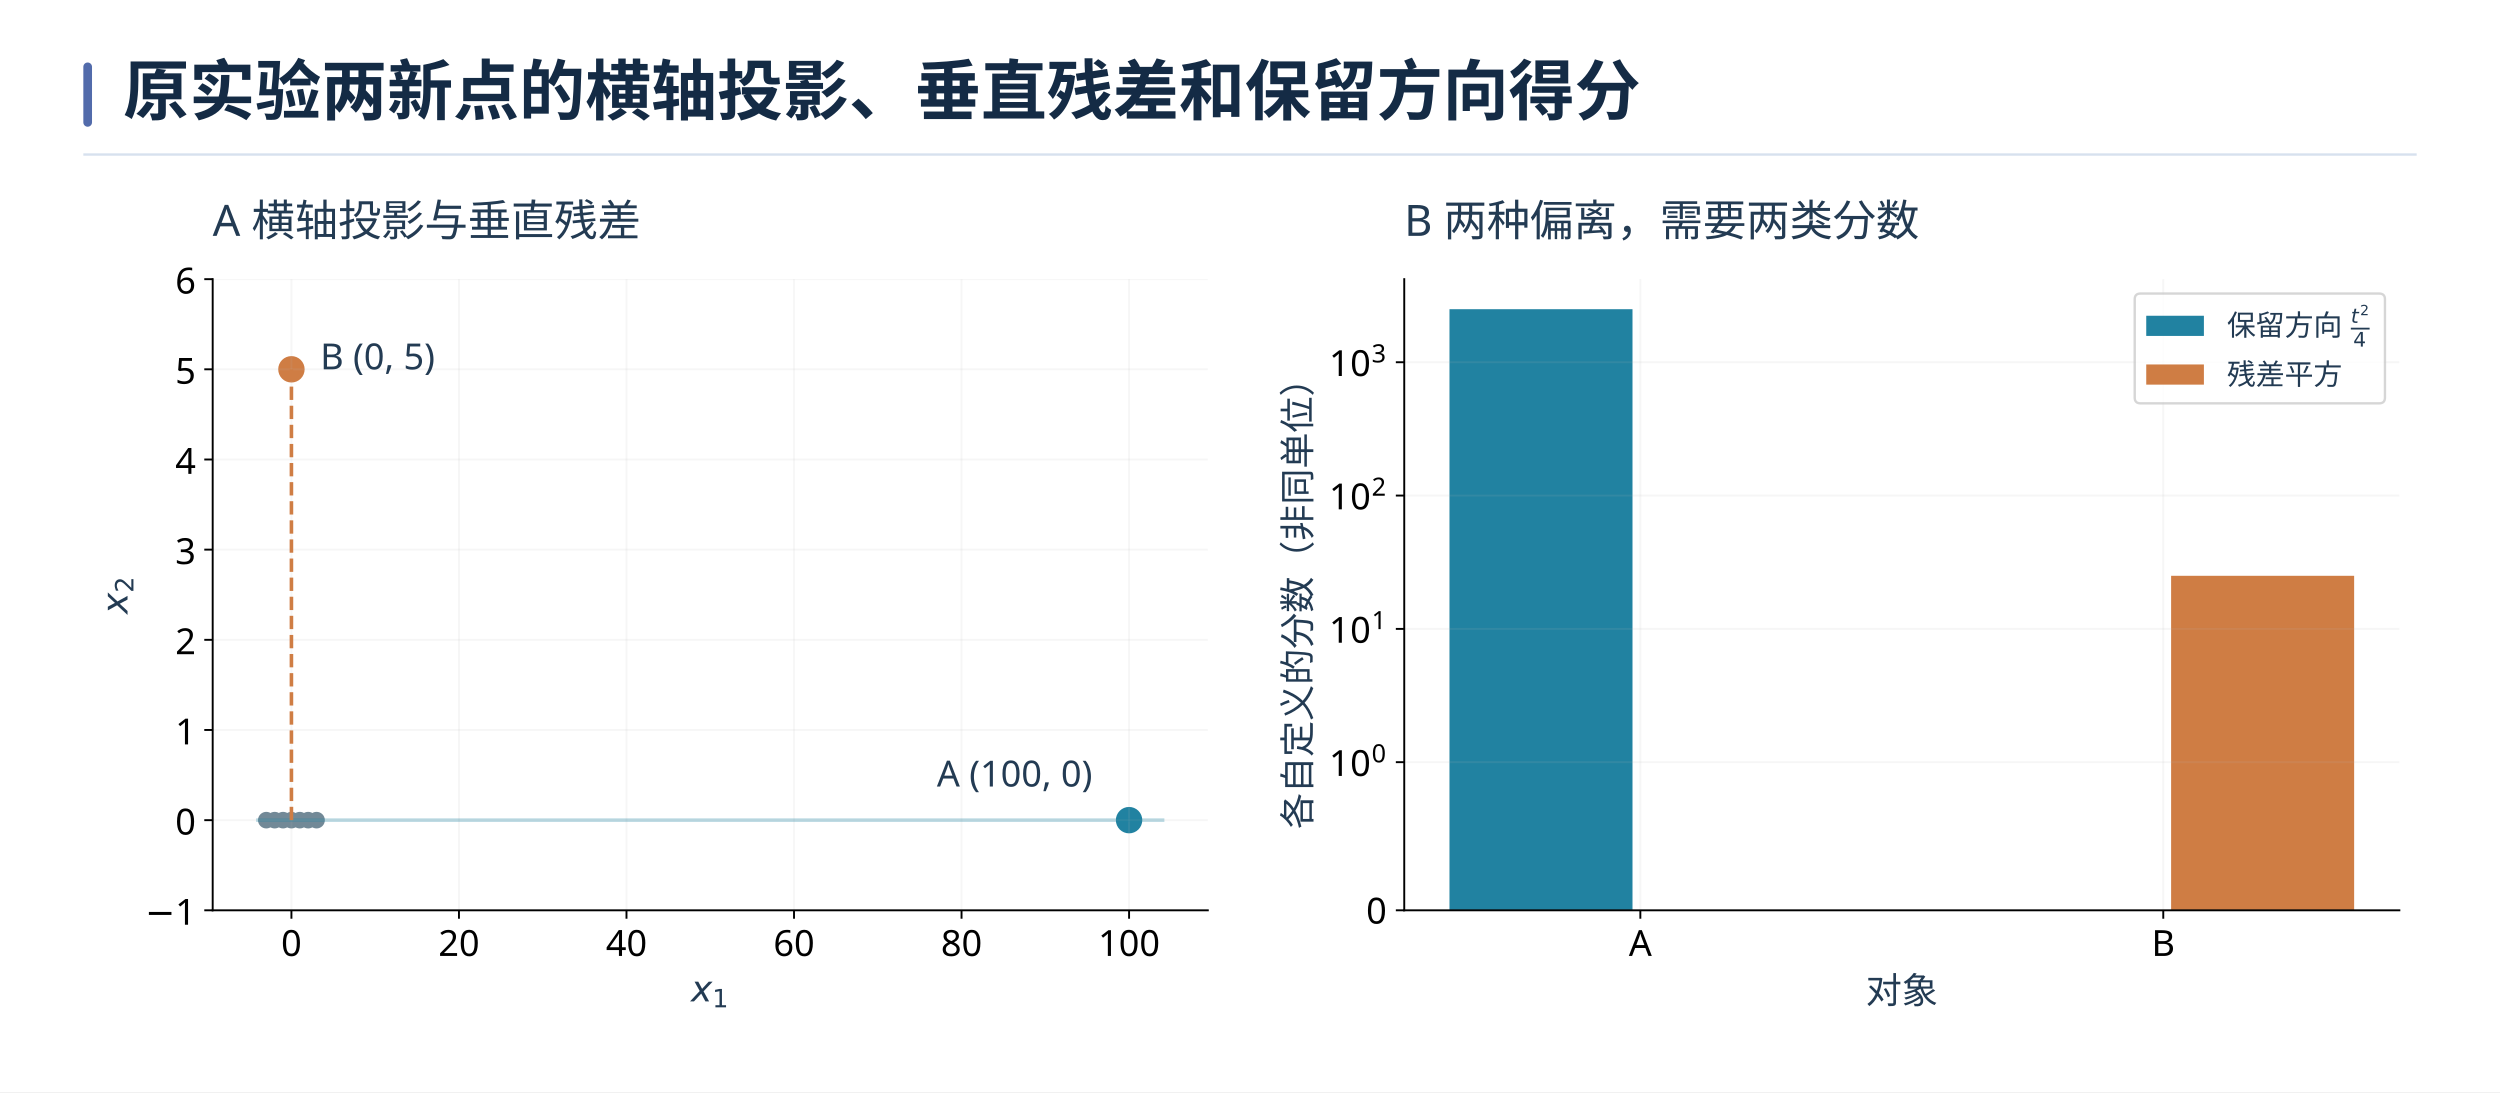
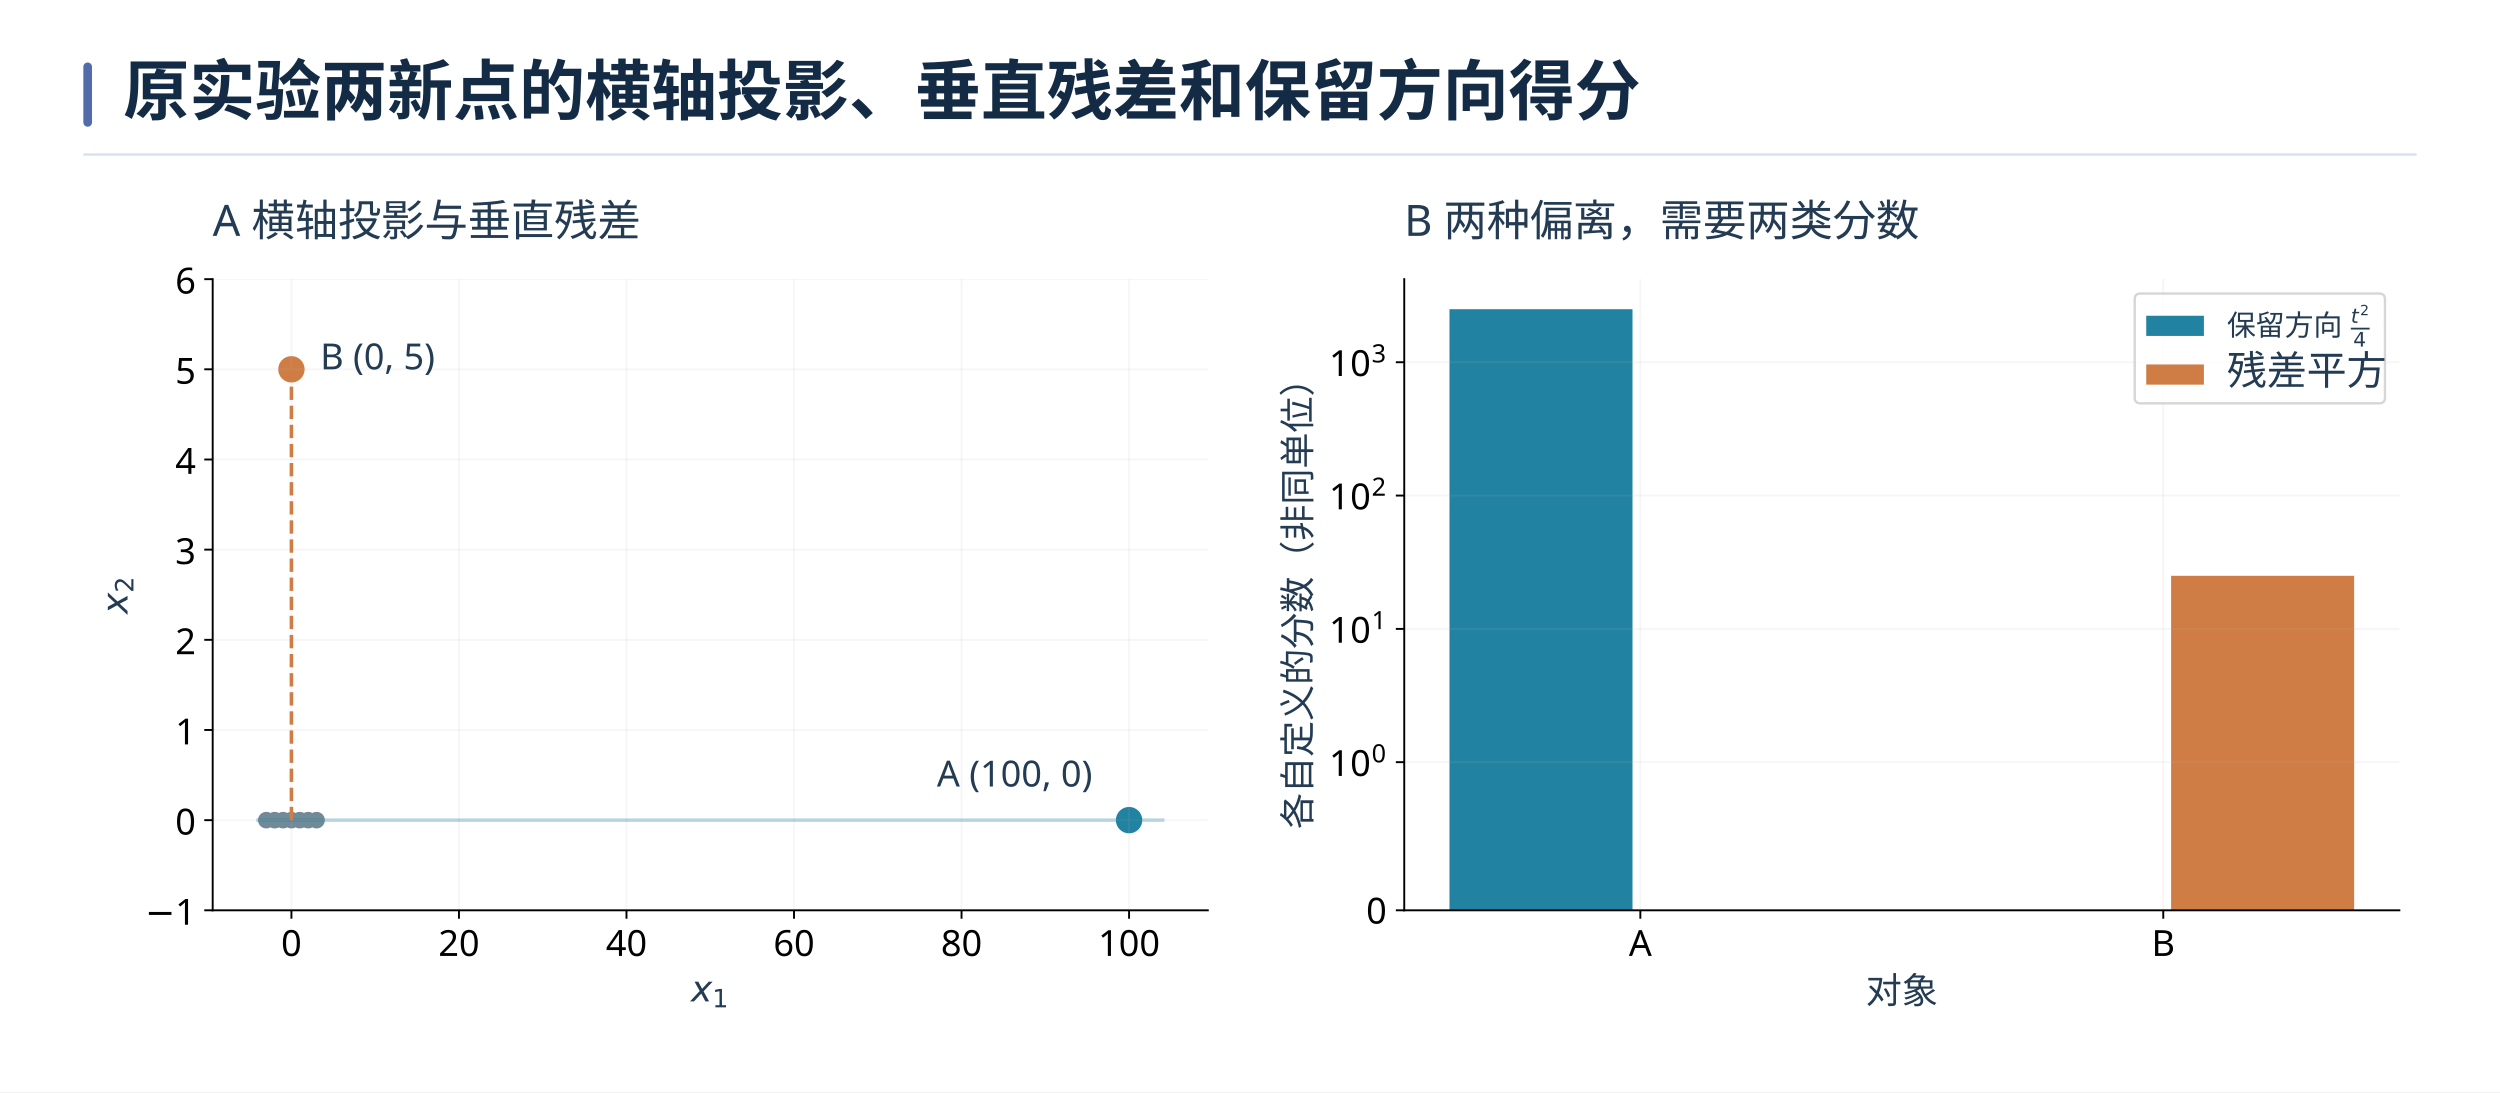
<svg xmlns="http://www.w3.org/2000/svg" xmlns:xlink="http://www.w3.org/1999/xlink" width="1440" height="629.034" viewBox="0 0 1440 629.034" role="img" aria-labelledby="book-plate-title">
  <rect width="1440" height="629.034" fill="#ffffff" />
  <g font-family="Microsoft YaHei, Noto Sans CJK SC, Arial, sans-serif">
    <rect x="48" y="36" width="5" height="37" rx="2.5" fill="#526bab" />
    <text x="71" y="66" font-size="38" font-weight="700" fill="#142b45">原实验两新点的横轴投影、垂直残差和保留方向得分</text>
    <path d="M48 89 H1392" stroke="#d7e1ee" stroke-width="1.4" />
  </g>
  <svg width="1344" height="487.034" viewBox="0 0 971.221 351.948" version="1.1" x="48" y="106" overflow="hidden">
    <defs>
      <style type="text/css">*{stroke-linejoin: round; stroke-linecap: butt}</style>
    </defs>
    <g id="figure_1">
      <g id="patch_1">
        <path d="M 0 351.948 L 971.221 351.948 L 971.221 0 L 0 0 z " style="fill: #ffffff" />
      </g>
      <g id="axes_1">
        <g id="patch_2">
          <path d="M 53.841 302.309 L 468.05 302.309 L 468.05 39.589 L 53.841 39.589 z " style="fill: #ffffff" />
        </g>
        <g id="PathCollection_1">
          <defs>
            <path id="m8a67c194a7" d="M 0 2.958 C 0.784 2.958 1.537 2.646 2.092 2.092 C 2.646 1.537 2.958 0.784 2.958 0 C 2.958 -0.784 2.646 -1.537 2.092 -2.092 C 1.537 -2.646 0.784 -2.958 0 -2.958 C -0.784 -2.958 -1.537 -2.646 -2.092 -2.092 C -2.646 -1.537 -2.958 -0.784 -2.958 0 C -2.958 0.784 -2.646 1.537 -2.092 2.092 C -1.537 2.646 -0.784 2.958 0 2.958 z " style="stroke: #728997" />
          </defs>
          <g clip-path="url(#p0c72a37c1d)">
            <use xlink:href="#m8a67c194a7" x="76.156" y="264.777" style="fill: #728997; stroke: #728997" />
            <use xlink:href="#m8a67c194a7" x="79.642" y="264.777" style="fill: #728997; stroke: #728997" />
            <use xlink:href="#m8a67c194a7" x="83.129" y="264.777" style="fill: #728997; stroke: #728997" />
            <use xlink:href="#m8a67c194a7" x="86.615" y="264.777" style="fill: #728997; stroke: #728997" />
            <use xlink:href="#m8a67c194a7" x="90.102" y="264.777" style="fill: #728997; stroke: #728997" />
            <use xlink:href="#m8a67c194a7" x="93.589" y="264.777" style="fill: #728997; stroke: #728997" />
            <use xlink:href="#m8a67c194a7" x="97.075" y="264.777" style="fill: #728997; stroke: #728997" />
          </g>
        </g>
        <g id="PathCollection_2">
          <defs>
            <path id="C0_0_11c615a632" d="M 0 5 C 1.326 5 2.598 4.473 3.536 3.536 C 4.473 2.598 5 1.326 5 -0 C 5 -1.326 4.473 -2.598 3.536 -3.536 C 2.598 -4.473 1.326 -5 0 -5 C -1.326 -5 -2.598 -4.473 -3.536 -3.536 C -4.473 -2.598 -5 -1.326 -5 0 C -5 1.326 -4.473 2.598 -3.536 3.536 C -2.598 4.473 -1.326 5 0 5 z " />
          </defs>
          <g clip-path="url(#p0c72a37c1d)">
            <use xlink:href="#C0_0_11c615a632" x="435.276" y="264.777" style="fill: #2182a1; stroke: #2182a1" />
          </g>
          <g clip-path="url(#p0c72a37c1d)">
            <use xlink:href="#C0_0_11c615a632" x="86.615" y="77.12" style="fill: #cf7d44; stroke: #cf7d44" />
          </g>
        </g>
        <g id="matplotlib.axis_1">
          <g id="xtick_1">
            <g id="line2d_1">
              <path d="M 86.615 302.309 L 86.615 39.589 " clip-path="url(#p0c72a37c1d)" style="fill: none; stroke: #b0b0b0; stroke-opacity: 0.12; stroke-width: 0.8; stroke-linecap: square" />
            </g>
            <g id="line2d_2">
              <defs>
                <path id="m4ec9eb11e6" d="M 0 0 L 0 3.5 " style="stroke: #000000; stroke-width: 0.8" />
              </defs>
              <g>
                <use xlink:href="#m4ec9eb11e6" x="86.615" y="302.309" style="stroke: #000000; stroke-width: 0.8" />
              </g>
            </g>
            <g id="text_1">
              <text style="font-size: 15px; font-family: 'Microsoft YaHei'; text-anchor: middle" x="86.615" y="321.299" transform="rotate(-0 86.61548 321.2994)">0</text>
            </g>
          </g>
          <g id="xtick_2">
            <g id="line2d_3">
              <path d="M 156.348 302.309 L 156.348 39.589 " clip-path="url(#p0c72a37c1d)" style="fill: none; stroke: #b0b0b0; stroke-opacity: 0.12; stroke-width: 0.8; stroke-linecap: square" />
            </g>
            <g id="line2d_4">
              <g>
                <use xlink:href="#m4ec9eb11e6" x="156.348" y="302.309" style="stroke: #000000; stroke-width: 0.8" />
              </g>
            </g>
            <g id="text_2">
              <text style="font-size: 15px; font-family: 'Microsoft YaHei'; text-anchor: middle" x="156.348" y="321.299" transform="rotate(-0 156.3476 321.2994)">20</text>
            </g>
          </g>
          <g id="xtick_3">
            <g id="line2d_5">
              <path d="M 226.08 302.309 L 226.08 39.589 " clip-path="url(#p0c72a37c1d)" style="fill: none; stroke: #b0b0b0; stroke-opacity: 0.12; stroke-width: 0.8; stroke-linecap: square" />
            </g>
            <g id="line2d_6">
              <g>
                <use xlink:href="#m4ec9eb11e6" x="226.08" y="302.309" style="stroke: #000000; stroke-width: 0.8" />
              </g>
            </g>
            <g id="text_3">
              <text style="font-size: 15px; font-family: 'Microsoft YaHei'; text-anchor: middle" x="226.08" y="321.299" transform="rotate(-0 226.0796 321.2994)">40</text>
            </g>
          </g>
          <g id="xtick_4">
            <g id="line2d_7">
              <path d="M 295.812 302.309 L 295.812 39.589 " clip-path="url(#p0c72a37c1d)" style="fill: none; stroke: #b0b0b0; stroke-opacity: 0.12; stroke-width: 0.8; stroke-linecap: square" />
            </g>
            <g id="line2d_8">
              <g>
                <use xlink:href="#m4ec9eb11e6" x="295.812" y="302.309" style="stroke: #000000; stroke-width: 0.8" />
              </g>
            </g>
            <g id="text_4">
              <text style="font-size: 15px; font-family: 'Microsoft YaHei'; text-anchor: middle" x="295.812" y="321.299" transform="rotate(-0 295.8117 321.2994)">60</text>
            </g>
          </g>
          <g id="xtick_5">
            <g id="line2d_9">
              <path d="M 365.544 302.309 L 365.544 39.589 " clip-path="url(#p0c72a37c1d)" style="fill: none; stroke: #b0b0b0; stroke-opacity: 0.12; stroke-width: 0.8; stroke-linecap: square" />
            </g>
            <g id="line2d_10">
              <g>
                <use xlink:href="#m4ec9eb11e6" x="365.544" y="302.309" style="stroke: #000000; stroke-width: 0.8" />
              </g>
            </g>
            <g id="text_5">
              <text style="font-size: 15px; font-family: 'Microsoft YaHei'; text-anchor: middle" x="365.544" y="321.299" transform="rotate(-0 365.5438 321.2994)">80</text>
            </g>
          </g>
          <g id="xtick_6">
            <g id="line2d_11">
              <path d="M 435.276 302.309 L 435.276 39.589 " clip-path="url(#p0c72a37c1d)" style="fill: none; stroke: #b0b0b0; stroke-opacity: 0.12; stroke-width: 0.8; stroke-linecap: square" />
            </g>
            <g id="line2d_12">
              <g>
                <use xlink:href="#m4ec9eb11e6" x="435.276" y="302.309" style="stroke: #000000; stroke-width: 0.8" />
              </g>
            </g>
            <g id="text_6">
              <text style="font-size: 15px; font-family: 'Microsoft YaHei'; text-anchor: middle" x="435.276" y="321.299" transform="rotate(-0 435.2759 321.2994)">100</text>
            </g>
          </g>
          <g id="text_7">
            <g style="fill: #233b53" transform="translate(252.9207 341.0189)">
              <text>
                <tspan x="0" y="-0.797" style="font-style: oblique; font-size: 15px; font-family: 'DejaVu Sans'; fill: #233b53">x</tspan>
                <tspan x="8.877" y="1.664" style="font-size: 10.5px; font-family: 'DejaVu Sans'; fill: #233b53">1</tspan>
              </text>
            </g>
          </g>
        </g>
        <g id="matplotlib.axis_2">
          <g id="ytick_1">
            <g id="line2d_13">
              <path d="M 53.841 302.309 L 468.05 302.309 " clip-path="url(#p0c72a37c1d)" style="fill: none; stroke: #b0b0b0; stroke-opacity: 0.12; stroke-width: 0.8; stroke-linecap: square" />
            </g>
            <g id="line2d_14">
              <defs>
                <path id="m93d9845f01" d="M 0 0 L -3.5 0 " style="stroke: #000000; stroke-width: 0.8" />
              </defs>
              <g>
                <use xlink:href="#m93d9845f01" x="53.841" y="302.309" style="stroke: #000000; stroke-width: 0.8" />
              </g>
            </g>
            <g id="text_8">
              <text style="font-size: 15px; font-family: 'Microsoft YaHei'; text-anchor: end" x="46.841" y="308.304" transform="rotate(-0 46.84141 308.3041)">−1</text>
            </g>
          </g>
          <g id="ytick_2">
            <g id="line2d_15">
              <path d="M 53.841 264.777 L 468.05 264.777 " clip-path="url(#p0c72a37c1d)" style="fill: none; stroke: #b0b0b0; stroke-opacity: 0.12; stroke-width: 0.8; stroke-linecap: square" />
            </g>
            <g id="line2d_16">
              <g>
                <use xlink:href="#m93d9845f01" x="53.841" y="264.777" style="stroke: #000000; stroke-width: 0.8" />
              </g>
            </g>
            <g id="text_9">
              <text style="font-size: 15px; font-family: 'Microsoft YaHei'; text-anchor: end" x="46.841" y="270.773" transform="rotate(-0 46.84141 270.7726)">0</text>
            </g>
          </g>
          <g id="ytick_3">
            <g id="line2d_17">
              <path d="M 53.841 227.246 L 468.05 227.246 " clip-path="url(#p0c72a37c1d)" style="fill: none; stroke: #b0b0b0; stroke-opacity: 0.12; stroke-width: 0.8; stroke-linecap: square" />
            </g>
            <g id="line2d_18">
              <g>
                <use xlink:href="#m93d9845f01" x="53.841" y="227.246" style="stroke: #000000; stroke-width: 0.8" />
              </g>
            </g>
            <g id="text_10">
              <text style="font-size: 15px; font-family: 'Microsoft YaHei'; text-anchor: end" x="46.841" y="233.241" transform="rotate(-0 46.84141 233.2412)">1</text>
            </g>
          </g>
          <g id="ytick_4">
            <g id="line2d_19">
              <path d="M 53.841 189.714 L 468.05 189.714 " clip-path="url(#p0c72a37c1d)" style="fill: none; stroke: #b0b0b0; stroke-opacity: 0.12; stroke-width: 0.8; stroke-linecap: square" />
            </g>
            <g id="line2d_20">
              <g>
                <use xlink:href="#m93d9845f01" x="53.841" y="189.714" style="stroke: #000000; stroke-width: 0.8" />
              </g>
            </g>
            <g id="text_11">
              <text style="font-size: 15px; font-family: 'Microsoft YaHei'; text-anchor: end" x="46.841" y="195.71" transform="rotate(-0 46.84141 195.7098)">2</text>
            </g>
          </g>
          <g id="ytick_5">
            <g id="line2d_21">
              <path d="M 53.841 152.183 L 468.05 152.183 " clip-path="url(#p0c72a37c1d)" style="fill: none; stroke: #b0b0b0; stroke-opacity: 0.12; stroke-width: 0.8; stroke-linecap: square" />
            </g>
            <g id="line2d_22">
              <g>
                <use xlink:href="#m93d9845f01" x="53.841" y="152.183" style="stroke: #000000; stroke-width: 0.8" />
              </g>
            </g>
            <g id="text_12">
              <text style="font-size: 15px; font-family: 'Microsoft YaHei'; text-anchor: end" x="46.841" y="158.178" transform="rotate(-0 46.84141 158.1783)">3</text>
            </g>
          </g>
          <g id="ytick_6">
            <g id="line2d_23">
              <path d="M 53.841 114.652 L 468.05 114.652 " clip-path="url(#p0c72a37c1d)" style="fill: none; stroke: #b0b0b0; stroke-opacity: 0.12; stroke-width: 0.8; stroke-linecap: square" />
            </g>
            <g id="line2d_24">
              <g>
                <use xlink:href="#m93d9845f01" x="53.841" y="114.652" style="stroke: #000000; stroke-width: 0.8" />
              </g>
            </g>
            <g id="text_13">
              <text style="font-size: 15px; font-family: 'Microsoft YaHei'; text-anchor: end" x="46.841" y="120.647" transform="rotate(-0 46.84141 120.6469)">4</text>
            </g>
          </g>
          <g id="ytick_7">
            <g id="line2d_25">
              <path d="M 53.841 77.12 L 468.05 77.12 " clip-path="url(#p0c72a37c1d)" style="fill: none; stroke: #b0b0b0; stroke-opacity: 0.12; stroke-width: 0.8; stroke-linecap: square" />
            </g>
            <g id="line2d_26">
              <g>
                <use xlink:href="#m93d9845f01" x="53.841" y="77.12" style="stroke: #000000; stroke-width: 0.8" />
              </g>
            </g>
            <g id="text_14">
              <text style="font-size: 15px; font-family: 'Microsoft YaHei'; text-anchor: end" x="46.841" y="83.115" transform="rotate(-0 46.84141 83.11549)">5</text>
            </g>
          </g>
          <g id="ytick_8">
            <g id="line2d_27">
              <path d="M 53.841 39.589 L 468.05 39.589 " clip-path="url(#p0c72a37c1d)" style="fill: none; stroke: #b0b0b0; stroke-opacity: 0.12; stroke-width: 0.8; stroke-linecap: square" />
            </g>
            <g id="line2d_28">
              <g>
                <use xlink:href="#m93d9845f01" x="53.841" y="39.589" style="stroke: #000000; stroke-width: 0.8" />
              </g>
            </g>
            <g id="text_15">
              <text style="font-size: 15px; font-family: 'Microsoft YaHei'; text-anchor: end" x="46.841" y="45.584" transform="rotate(-0 46.84141 45.58406)">6</text>
            </g>
          </g>
          <g id="text_16">
            <g style="fill: #233b53" transform="translate(19.19063 178.9737) rotate(-90)">
              <text>
                <tspan x="0" y="-0.797" style="font-style: oblique; font-size: 15px; font-family: 'DejaVu Sans'; fill: #233b53">x</tspan>
                <tspan x="8.877" y="1.664" style="font-size: 10.5px; font-family: 'DejaVu Sans'; fill: #233b53">2</tspan>
              </text>
            </g>
          </g>
        </g>
        <g id="line2d_29">
          <path d="M 72.669 264.777 L 449.222 264.777 " clip-path="url(#p0c72a37c1d)" style="fill: none; stroke: #2182a1; stroke-opacity: 0.3; stroke-width: 1.5; stroke-linecap: square" />
        </g>
        <g id="line2d_30">
          <path d="M 86.615 264.777 L 86.615 77.12 " clip-path="url(#p0c72a37c1d)" style="fill: none; stroke-dasharray: 5.55,2.4; stroke-dashoffset: 0; stroke: #cf7d44; stroke-width: 1.5" />
        </g>
        <g id="patch_3">
          <path d="M 53.841 302.309 L 53.841 39.589 " style="fill: none; stroke: #000000; stroke-width: 0.8; stroke-linejoin: miter; stroke-linecap: square" />
        </g>
        <g id="patch_4">
          <path d="M 53.841 302.309 L 468.05 302.309 " style="fill: none; stroke: #000000; stroke-width: 0.8; stroke-linejoin: miter; stroke-linecap: square" />
        </g>
        <g id="text_17">
          <text style="font-size: 15px; font-family: 'Microsoft YaHei'; text-anchor: start; fill: #233b53" x="355.276" y="250.777" transform="rotate(-0 355.2759 250.7773)">A (100, 0)</text>
        </g>
        <g id="text_18">
          <text style="font-size: 15px; font-family: 'Microsoft YaHei'; text-anchor: start; fill: #233b53" x="98.615" y="77.12" transform="rotate(-0 98.61548 77.12018)">B (0, 5)</text>
        </g>
        <g id="text_19">
          <text style="font-size: 18px; font-family: 'Microsoft YaHei'; text-anchor: start; fill: #233b53" x="53.841" y="21.589" transform="rotate(-0 53.84141 21.58875)">A 横轴投影与垂直残差</text>
        </g>
      </g>
      <g id="axes_2">
        <g id="patch_5">
          <path d="M 549.813 302.309 L 964.021 302.309 L 964.021 39.589 L 549.813 39.589 z " style="fill: #ffffff" />
        </g>
        <g id="patch_6">
          <path d="M 568.641 302.309 L 644.822 302.309 L 644.822 52.099 L 568.641 52.099 z " clip-path="url(#pb0193778c0)" style="fill: #2182a1" />
        </g>
        <g id="patch_7">
          <path d="M 786.301 302.309 L 862.483 302.309 L 862.483 302.309 L 786.301 302.309 z " clip-path="url(#pb0193778c0)" style="fill: #2182a1" />
        </g>
        <g id="patch_8">
          <path d="M 651.352 302.309 L 727.533 302.309 L 727.533 302.309 L 651.352 302.309 z " clip-path="url(#pb0193778c0)" style="fill: #cf7d44" />
        </g>
        <g id="patch_9">
          <path d="M 869.012 302.309 L 945.194 302.309 L 945.194 163.08 L 869.012 163.08 z " clip-path="url(#pb0193778c0)" style="fill: #cf7d44" />
        </g>
        <g id="matplotlib.axis_3">
          <g id="xtick_7">
            <g id="line2d_31">
              <path d="M 648.087 302.309 L 648.087 39.589 " clip-path="url(#pb0193778c0)" style="fill: none; stroke: #b0b0b0; stroke-opacity: 0.12; stroke-width: 0.8; stroke-linecap: square" />
            </g>
            <g id="line2d_32">
              <g>
                <use xlink:href="#m4ec9eb11e6" x="648.087" y="302.309" style="stroke: #000000; stroke-width: 0.8" />
              </g>
            </g>
            <g id="text_20">
              <text style="font-size: 15px; font-family: 'Microsoft YaHei'; text-anchor: middle" x="648.087" y="321.299" transform="rotate(-0 648.0867 321.2994)">A</text>
            </g>
          </g>
          <g id="xtick_8">
            <g id="line2d_33">
              <path d="M 865.748 302.309 L 865.748 39.589 " clip-path="url(#pb0193778c0)" style="fill: none; stroke: #b0b0b0; stroke-opacity: 0.12; stroke-width: 0.8; stroke-linecap: square" />
            </g>
            <g id="line2d_34">
              <g>
                <use xlink:href="#m4ec9eb11e6" x="865.748" y="302.309" style="stroke: #000000; stroke-width: 0.8" />
              </g>
            </g>
            <g id="text_21">
              <text style="font-size: 15px; font-family: 'Microsoft YaHei'; text-anchor: middle" x="865.748" y="321.299" transform="rotate(-0 865.7475 321.2994)">B</text>
            </g>
          </g>
          <g id="text_22">
            <text style="font-size: 15px; font-family: 'Microsoft YaHei'; text-anchor: middle; fill: #233b53" x="756.917" y="341.019" transform="rotate(-0 756.9171 341.0189)">对象</text>
          </g>
        </g>
        <g id="matplotlib.axis_4">
          <g id="ytick_9">
            <g id="line2d_35">
              <path d="M 549.813 302.309 L 964.021 302.309 " clip-path="url(#pb0193778c0)" style="fill: none; stroke: #b0b0b0; stroke-opacity: 0.12; stroke-width: 0.8; stroke-linecap: square" />
            </g>
            <g id="line2d_36">
              <g>
                <use xlink:href="#m93d9845f01" x="549.813" y="302.309" style="stroke: #000000; stroke-width: 0.8" />
              </g>
            </g>
            <g id="text_23">
              <g transform="translate(533.9629 308.3041)">
                <text>
                  <tspan x="0" y="-0.469" style="font-size: 15px; font-family: 'Microsoft YaHei'">0</tspan>
                </text>
              </g>
            </g>
          </g>
          <g id="ytick_10">
            <g id="line2d_37">
              <path d="M 549.813 240.653 L 964.021 240.653 " clip-path="url(#pb0193778c0)" style="fill: none; stroke: #b0b0b0; stroke-opacity: 0.12; stroke-width: 0.8; stroke-linecap: square" />
            </g>
            <g id="line2d_38">
              <g>
                <use xlink:href="#m93d9845f01" x="549.813" y="240.653" style="stroke: #000000; stroke-width: 0.8" />
              </g>
            </g>
            <g id="text_24">
              <g transform="translate(518.5129 246.6479)">
                <text>
                  <tspan x="0" y="-0.263" style="font-size: 15px; font-family: 'Microsoft YaHei'">1</tspan>
                  <tspan x="8.796" y="-0.263" style="font-size: 15px; font-family: 'Microsoft YaHei'">0</tspan>
                  <tspan x="17.734" y="-5.928" style="font-size: 10.5px; font-family: 'Microsoft YaHei'">0</tspan>
                </text>
              </g>
            </g>
          </g>
          <g id="ytick_11">
            <g id="line2d_39">
              <path d="M 549.813 185.162 L 964.021 185.162 " clip-path="url(#pb0193778c0)" style="fill: none; stroke: #b0b0b0; stroke-opacity: 0.12; stroke-width: 0.8; stroke-linecap: square" />
            </g>
            <g id="line2d_40">
              <g>
                <use xlink:href="#m93d9845f01" x="549.813" y="185.162" style="stroke: #000000; stroke-width: 0.8" />
              </g>
            </g>
            <g id="text_25">
              <g transform="translate(518.5129 191.1574)">
                <text>
                  <tspan x="0" y="-0.219" style="font-size: 15px; font-family: 'Microsoft YaHei'">1</tspan>
                  <tspan x="8.796" y="-0.219" style="font-size: 15px; font-family: 'Microsoft YaHei'">0</tspan>
                  <tspan x="17.734" y="-5.884" style="font-size: 10.5px; font-family: 'Microsoft YaHei'">1</tspan>
                </text>
              </g>
            </g>
          </g>
          <g id="ytick_12">
            <g id="line2d_41">
              <path d="M 549.813 129.672 L 964.021 129.672 " clip-path="url(#pb0193778c0)" style="fill: none; stroke: #b0b0b0; stroke-opacity: 0.12; stroke-width: 0.8; stroke-linecap: square" />
            </g>
            <g id="line2d_42">
              <g>
                <use xlink:href="#m93d9845f01" x="549.813" y="129.672" style="stroke: #000000; stroke-width: 0.8" />
              </g>
            </g>
            <g id="text_26">
              <g transform="translate(518.5129 135.6669)">
                <text>
                  <tspan x="0" y="-0.263" style="font-size: 15px; font-family: 'Microsoft YaHei'">1</tspan>
                  <tspan x="8.796" y="-0.263" style="font-size: 15px; font-family: 'Microsoft YaHei'">0</tspan>
                  <tspan x="17.734" y="-5.928" style="font-size: 10.5px; font-family: 'Microsoft YaHei'">2</tspan>
                </text>
              </g>
            </g>
          </g>
          <g id="ytick_13">
            <g id="line2d_43">
              <path d="M 549.813 74.181 L 964.021 74.181 " clip-path="url(#pb0193778c0)" style="fill: none; stroke: #b0b0b0; stroke-opacity: 0.12; stroke-width: 0.8; stroke-linecap: square" />
            </g>
            <g id="line2d_44">
              <g>
                <use xlink:href="#m93d9845f01" x="549.813" y="74.181" style="stroke: #000000; stroke-width: 0.8" />
              </g>
            </g>
            <g id="text_27">
              <g transform="translate(518.5129 80.17643)">
                <text>
                  <tspan x="0" y="-0.263" style="font-size: 15px; font-family: 'Microsoft YaHei'">1</tspan>
                  <tspan x="8.796" y="-0.263" style="font-size: 15px; font-family: 'Microsoft YaHei'">0</tspan>
                  <tspan x="17.734" y="-5.928" style="font-size: 10.5px; font-family: 'Microsoft YaHei'">3</tspan>
                </text>
              </g>
            </g>
          </g>
          <g id="text_28">
            <text style="font-size: 15px; font-family: 'Microsoft YaHei'; text-anchor: middle; fill: #233b53" x="510.784" y="170.949" transform="rotate(-90 510.784 170.9487)">各自定义的分数（非同单位）</text>
          </g>
        </g>
        <g id="patch_10">
          <path d="M 549.813 302.309 L 549.813 39.589 " style="fill: none; stroke: #000000; stroke-width: 0.8; stroke-linejoin: miter; stroke-linecap: square" />
        </g>
        <g id="patch_11">
          <path d="M 549.813 302.309 L 964.021 302.309 " style="fill: none; stroke: #000000; stroke-width: 0.8; stroke-linejoin: miter; stroke-linecap: square" />
        </g>
        <g id="text_29">
          <text style="font-size: 18px; font-family: 'Microsoft YaHei'; text-anchor: start; fill: #233b53" x="549.813" y="21.589" transform="rotate(-0 549.8129 21.58875)">B 两种偏离，需要两类分数</text>
        </g>
        <g id="legend_1">
          <g id="patch_12">
            <path d="M 856.261 91.284 L 955.621 91.284 Q 958.021 91.284 958.021 88.884 L 958.021 47.989 Q 958.021 45.589 955.621 45.589 L 856.261 45.589 Q 853.861 45.589 853.861 47.989 L 853.861 88.884 Q 853.861 91.284 856.261 91.284 z " style="fill: #ffffff; opacity: 0.8; stroke: #cccccc; stroke-linejoin: miter" />
          </g>
          <g id="patch_13">
            <path d="M 858.661 63.229 L 882.661 63.229 L 882.661 54.829 L 858.661 54.829 z " style="fill: #2182a1" />
          </g>
          <g id="text_30">
            <g style="fill: #233b53" transform="translate(892.2614 63.22875)">
              <text>
                <tspan x="0" y="-0.163" style="font-size: 12px; font-family: 'Microsoft YaHei'; fill: #233b53">保</tspan>
                <tspan x="12" y="-0.163" style="font-size: 12px; font-family: 'Microsoft YaHei'; fill: #233b53">留</tspan>
                <tspan x="24" y="-0.163" style="font-size: 12px; font-family: 'Microsoft YaHei'; fill: #233b53">方</tspan>
                <tspan x="36" y="-0.163" style="font-size: 12px; font-family: 'Microsoft YaHei'; fill: #233b53">向</tspan>
                <tspan x="48" y="-0.163" style="font-size: 12px; font-family: 'Microsoft YaHei'; fill: #233b53"> </tspan>
                <tspan x="51.551" y="-5.42" style="font-style: oblique; font-size: 8.4px; font-family: 'DejaVu Sans'; fill: #233b53">t</tspan>
                <tspan x="55.402" y="-8.636" style="font-size: 5.88px; font-family: 'DejaVu Sans'; fill: #233b53">2</tspan>
                <tspan x="52.551" y="4.455" style="font-size: 8.4px; font-family: 'DejaVu Sans'; fill: #233b53">4</tspan>
              </text>
              <rect x="51.551" y="-3.42" width="7.822" height="0.75" />
            </g>
          </g>
          <g id="patch_14">
            <path d="M 858.661 83.501 L 882.661 83.501 L 882.661 75.101 L 858.661 75.101 z " style="fill: #cf7d44" />
          </g>
          <g id="text_31">
-             <text style="font-size: 12px; font-family: 'Microsoft YaHei'; text-anchor: start; fill: #233b53" x="892.261" y="83.501" transform="rotate(-0 892.2614 83.50125)">残差平方</text>
+             <text style="font-size: 16.6px; font-family: 'Microsoft YaHei'; text-anchor: start; fill: #233b53" x="892.261" y="83.501" transform="rotate(-0 892.2614 83.50125)">残差平方</text>
          </g>
        </g>
      </g>
    </g>
    <defs>
      <clipPath id="p0c72a37c1d">
        <rect x="53.841" y="39.589" width="414.209" height="262.72" />
      </clipPath>
      <clipPath id="pb0193778c0">
        <rect x="549.813" y="39.589" width="414.209" height="262.72" />
      </clipPath>
    </defs>
  </svg>
</svg>
